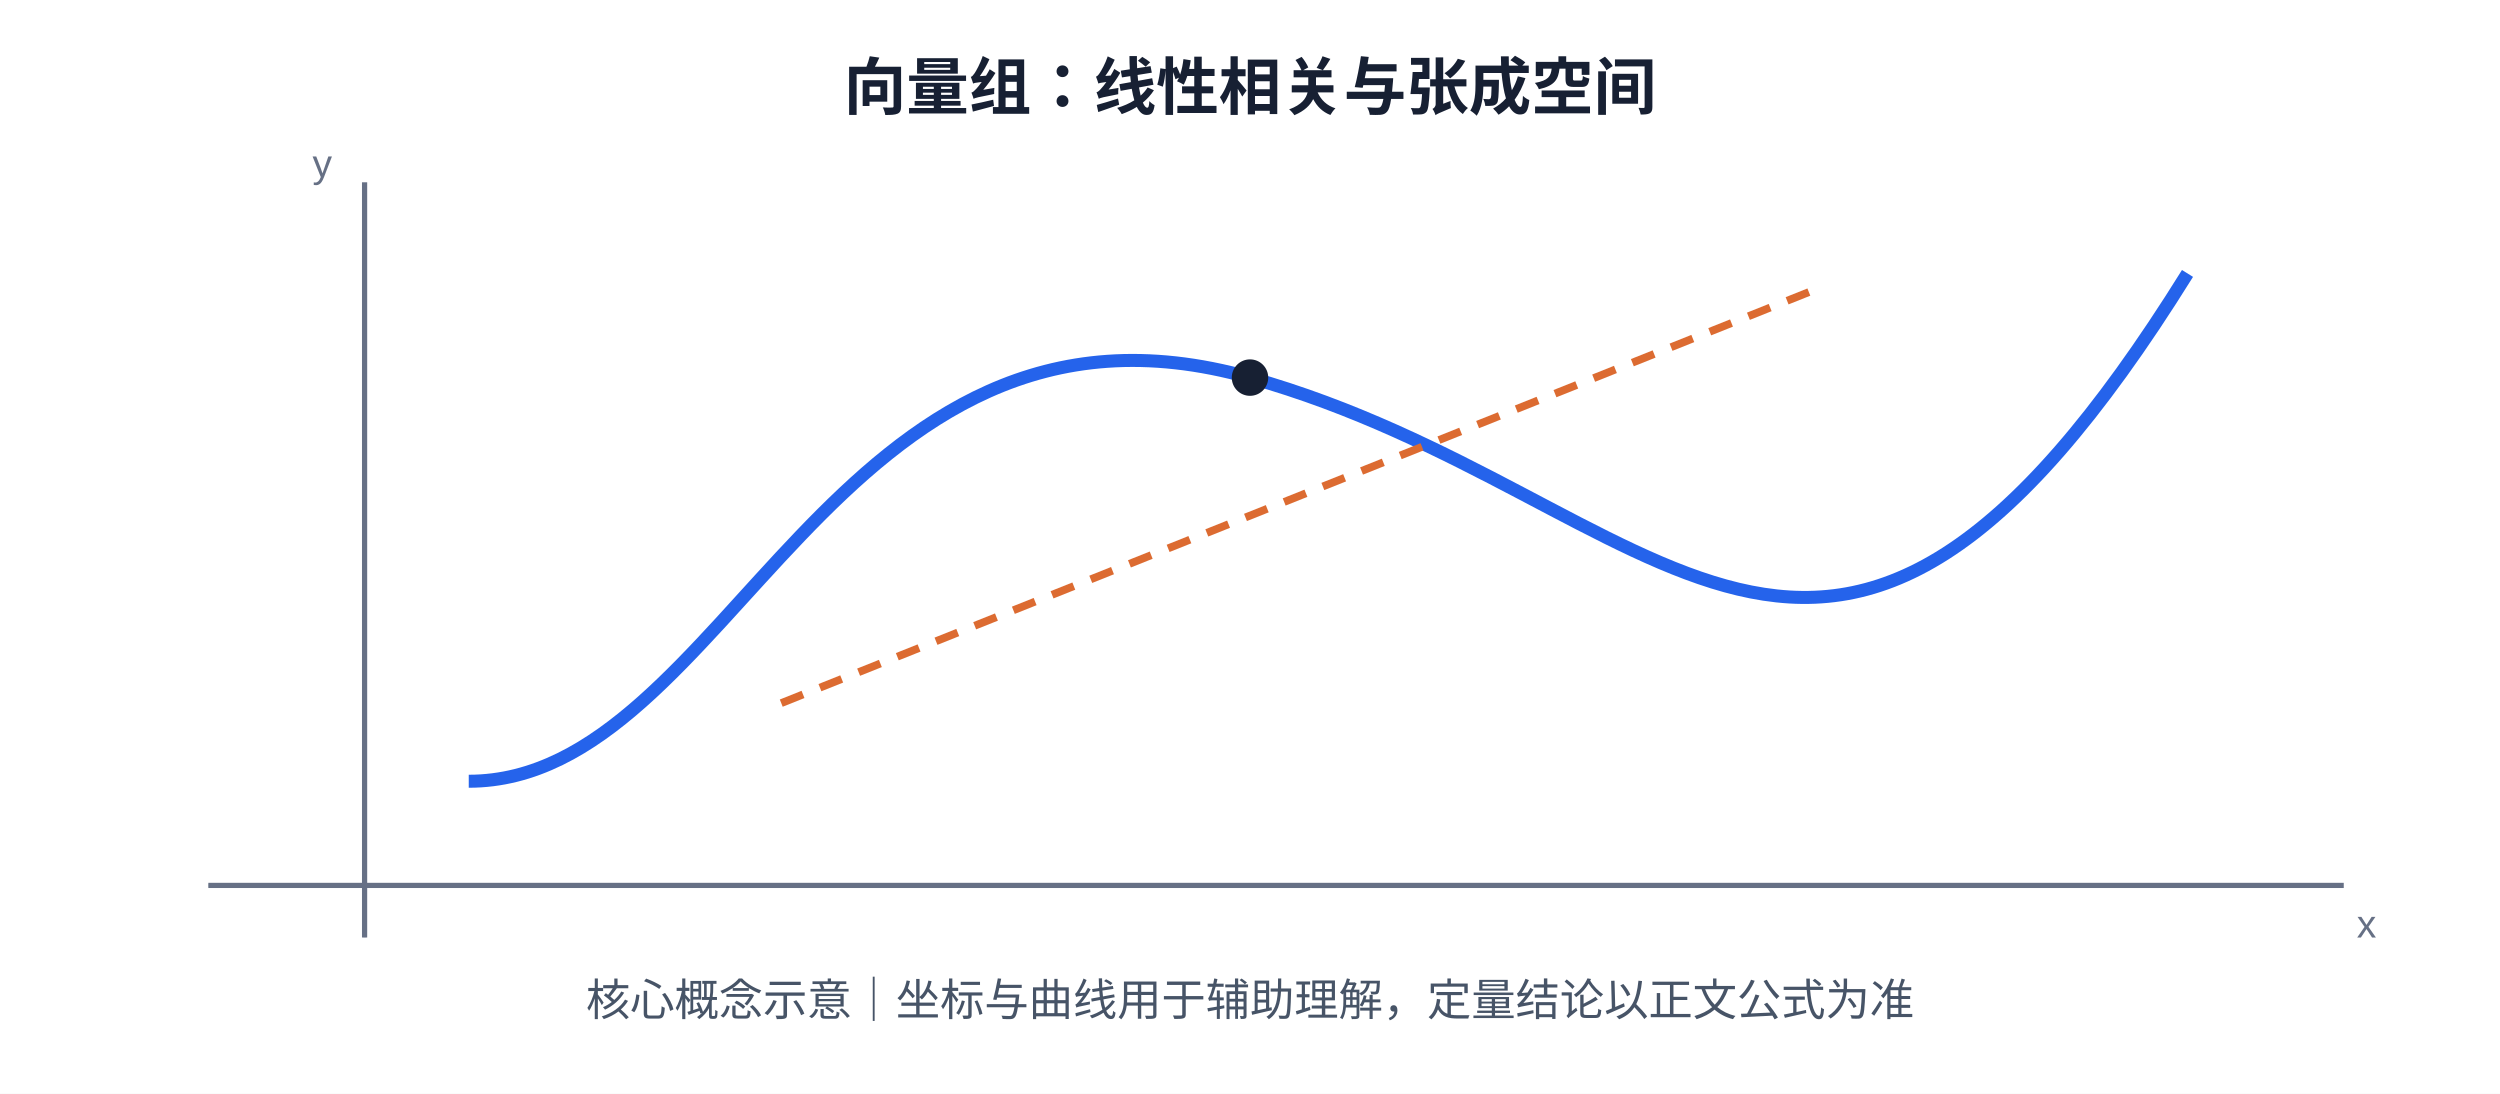
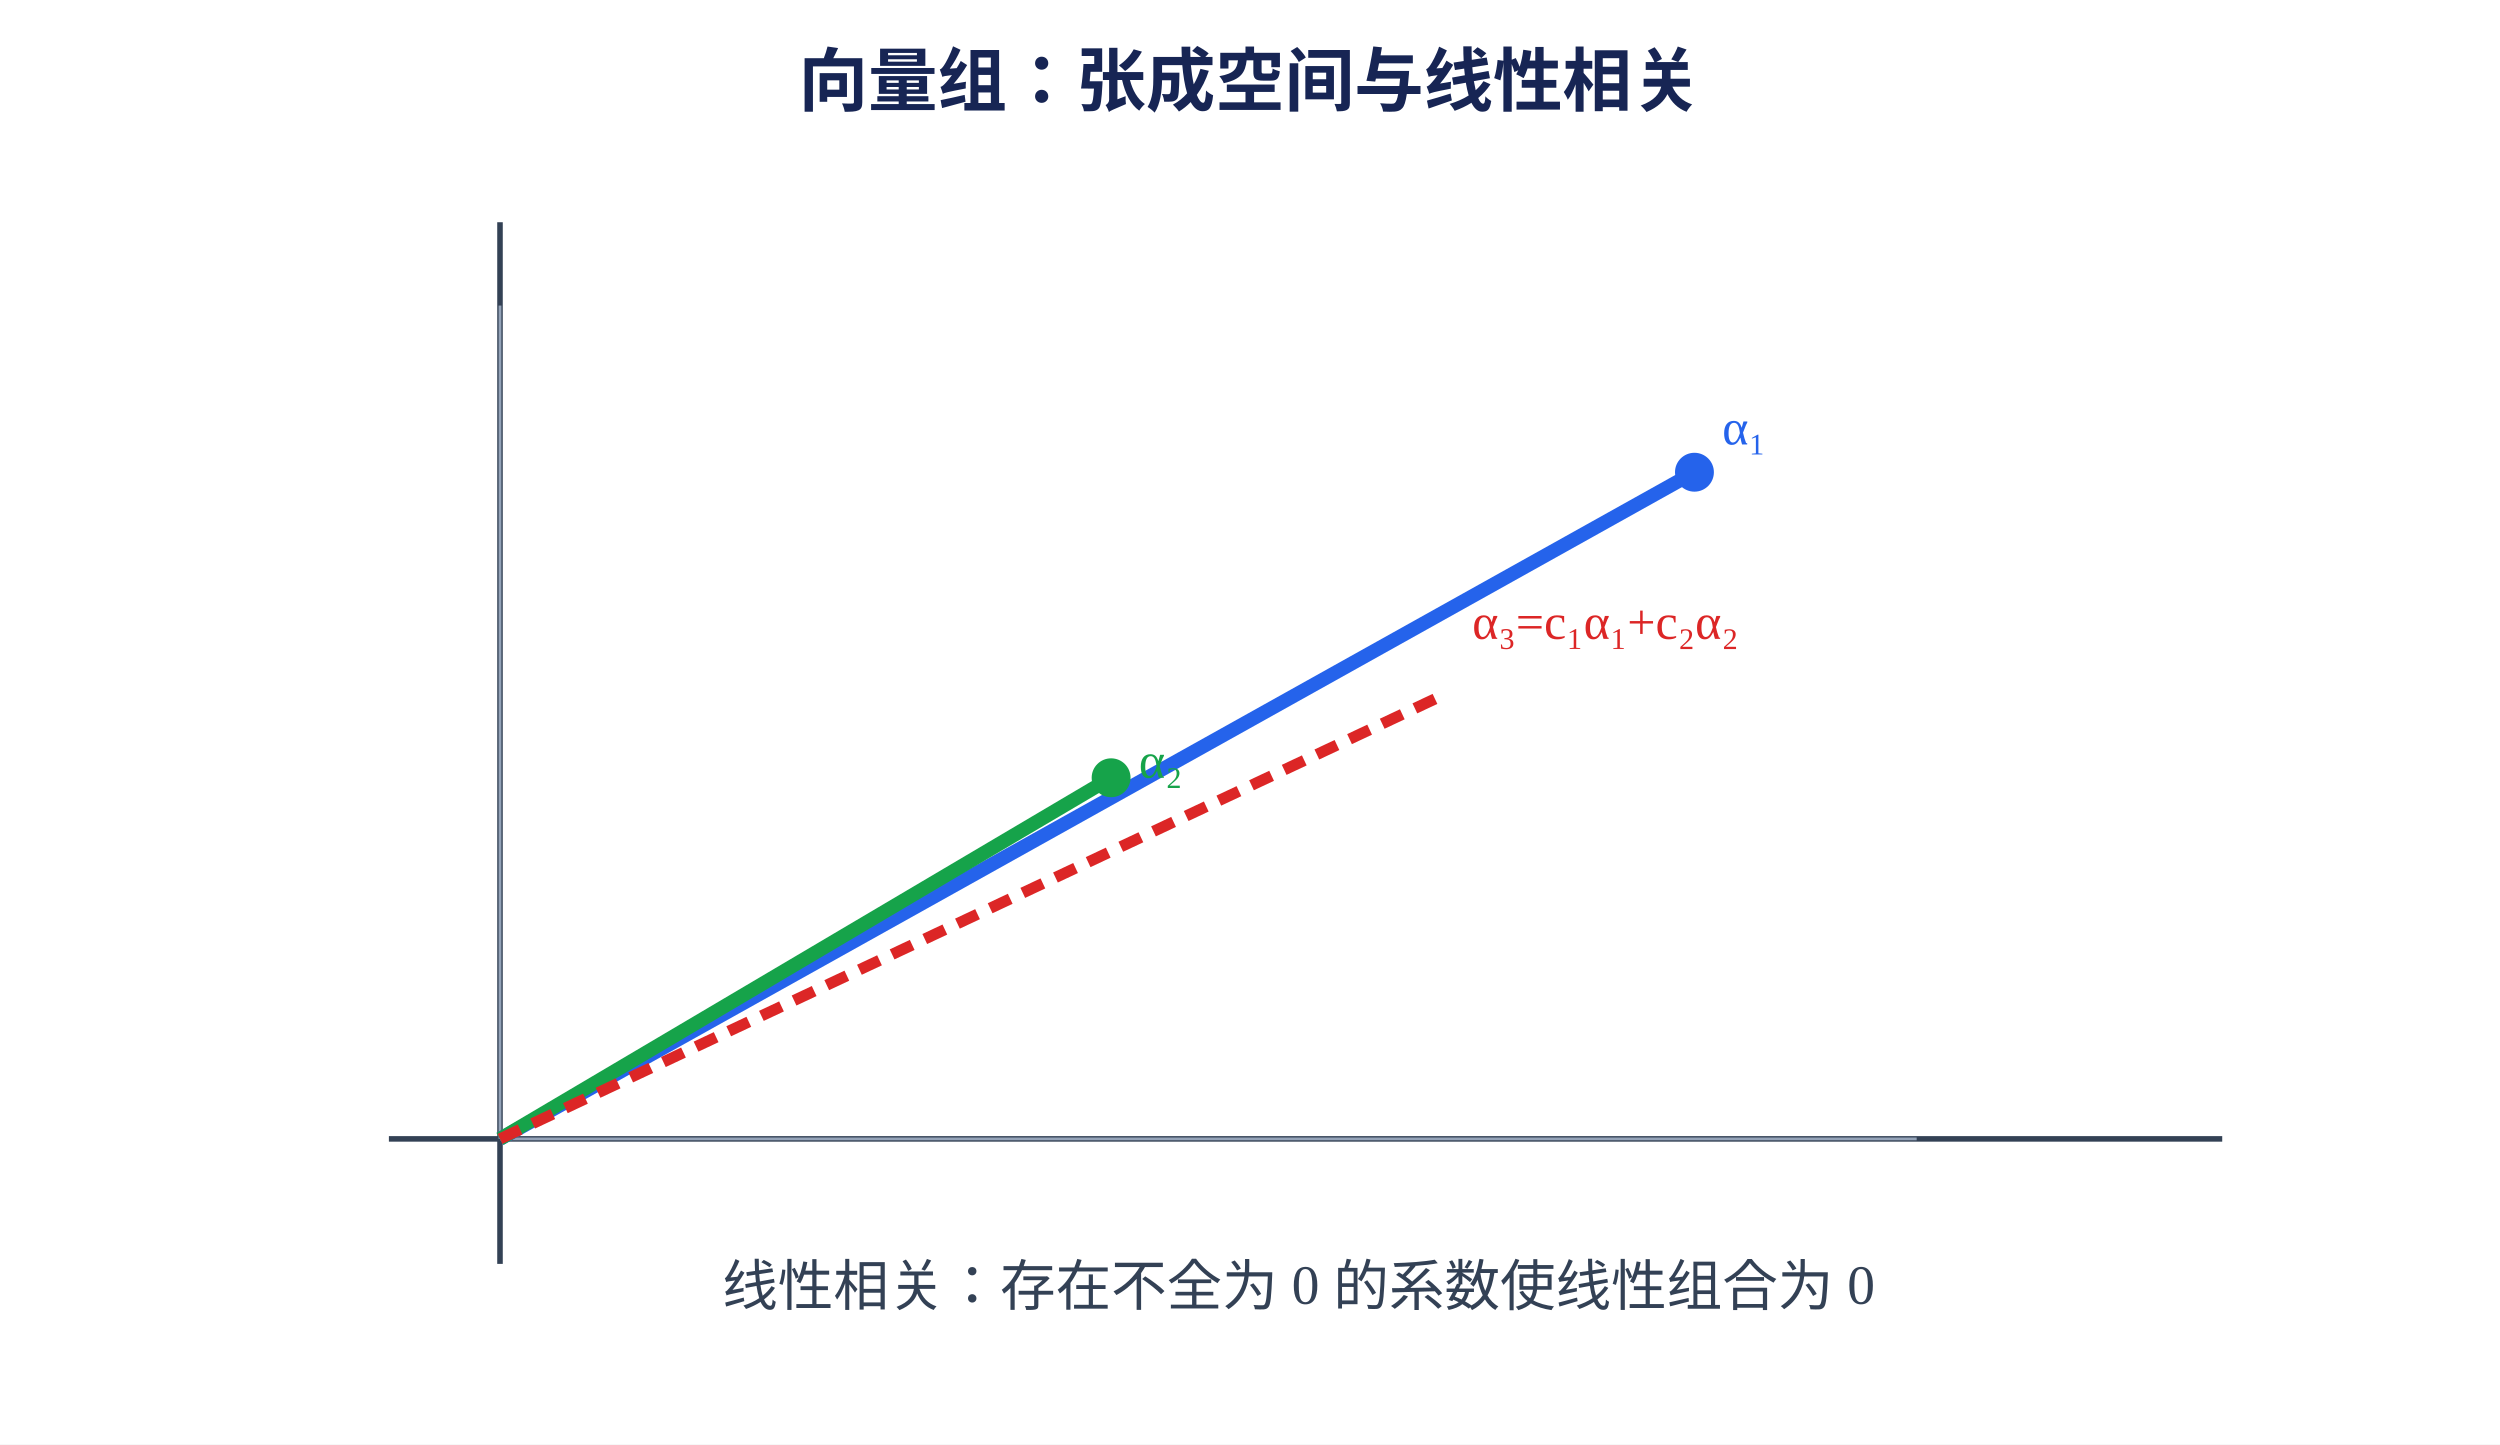
- <svg xmlns="http://www.w3.org/2000/svg" width="960" height="420" viewBox="0 0 960 420">
-   <rect width="960" height="420" fill="#ffffff" />
-   <text x="480" y="42" text-anchor="middle" font-family="Arial,sans-serif" font-size="24" font-weight="bold" fill="#172033">向量组：线性相关与张成空间</text>
-   <g stroke="#d8dee8" stroke-width="1">
-     <path d="M80 340H890 M140 80V360" />
-   </g>
-   <g stroke="#667085" stroke-width="2">
-     <path d="M80 340H900 M140 360V70" />
-   </g>
-   <g fill="#667085" font-family="Arial" font-size="15">
-     <text x="905" y="360">x</text>
-     <text x="120" y="68">y</text>
-   </g>
-   <path d="M180 300 C280 300 320 100 480 145 S700 330 840 105" fill="none" stroke="#2563eb" stroke-width="5" />
-   <path d="M300 270 L700 110" fill="none" stroke="#dc6b31" stroke-width="3" stroke-dasharray="9 7" />
-   <circle cx="480" cy="145" r="7" fill="#172033" />
-   <g fill="#475467" font-family="Arial,sans-serif" font-size="17">
-     <text x="480" y="390" text-anchor="middle">核心概念示意｜坐标与曲线用于辅助理解，定量结论以正文公式为准</text>
-   </g>
+ <svg xmlns="http://www.w3.org/2000/svg" width="900" height="520" viewBox="0 0 900 520">
+   <rect width="900" height="520" fill="#fff" />
+   <text x="450" y="38" text-anchor="middle" font-size="25" font-weight="bold" fill="#172554">向量组：张成空间与线性相关</text>
+   <path d="M140 410H800 M180 455V80" stroke="#334155" stroke-width="2" />
+   <path d="M180 410L690 410 M180 410L180 110" stroke="#94a3b8" stroke-width="1" />
+   <path d="M180 410L610 170" stroke="#2563eb" stroke-width="5" />
+   <path d="M180 410L400 280" stroke="#16a34a" stroke-width="5" />
+   <path d="M180 410L520 250" stroke="#dc2626" stroke-width="4" stroke-dasharray="8 5" />
+   <circle cx="610" cy="170" r="7" fill="#2563eb" />
+   <circle cx="400" cy="280" r="7" fill="#16a34a" />
+   <text x="620" y="160" font-size="18" fill="#2563eb">α₁</text>
+   <text x="410" y="280" font-size="18" fill="#16a34a">α₂</text>
+   <text x="530" y="230" font-size="18" fill="#dc2626">α₃=c₁α₁+c₂α₂</text>
+   <text x="260" y="470" font-size="20" fill="#334155">线性相关：存在不全为 0 的系数使线性组合为 0</text>
</svg>
